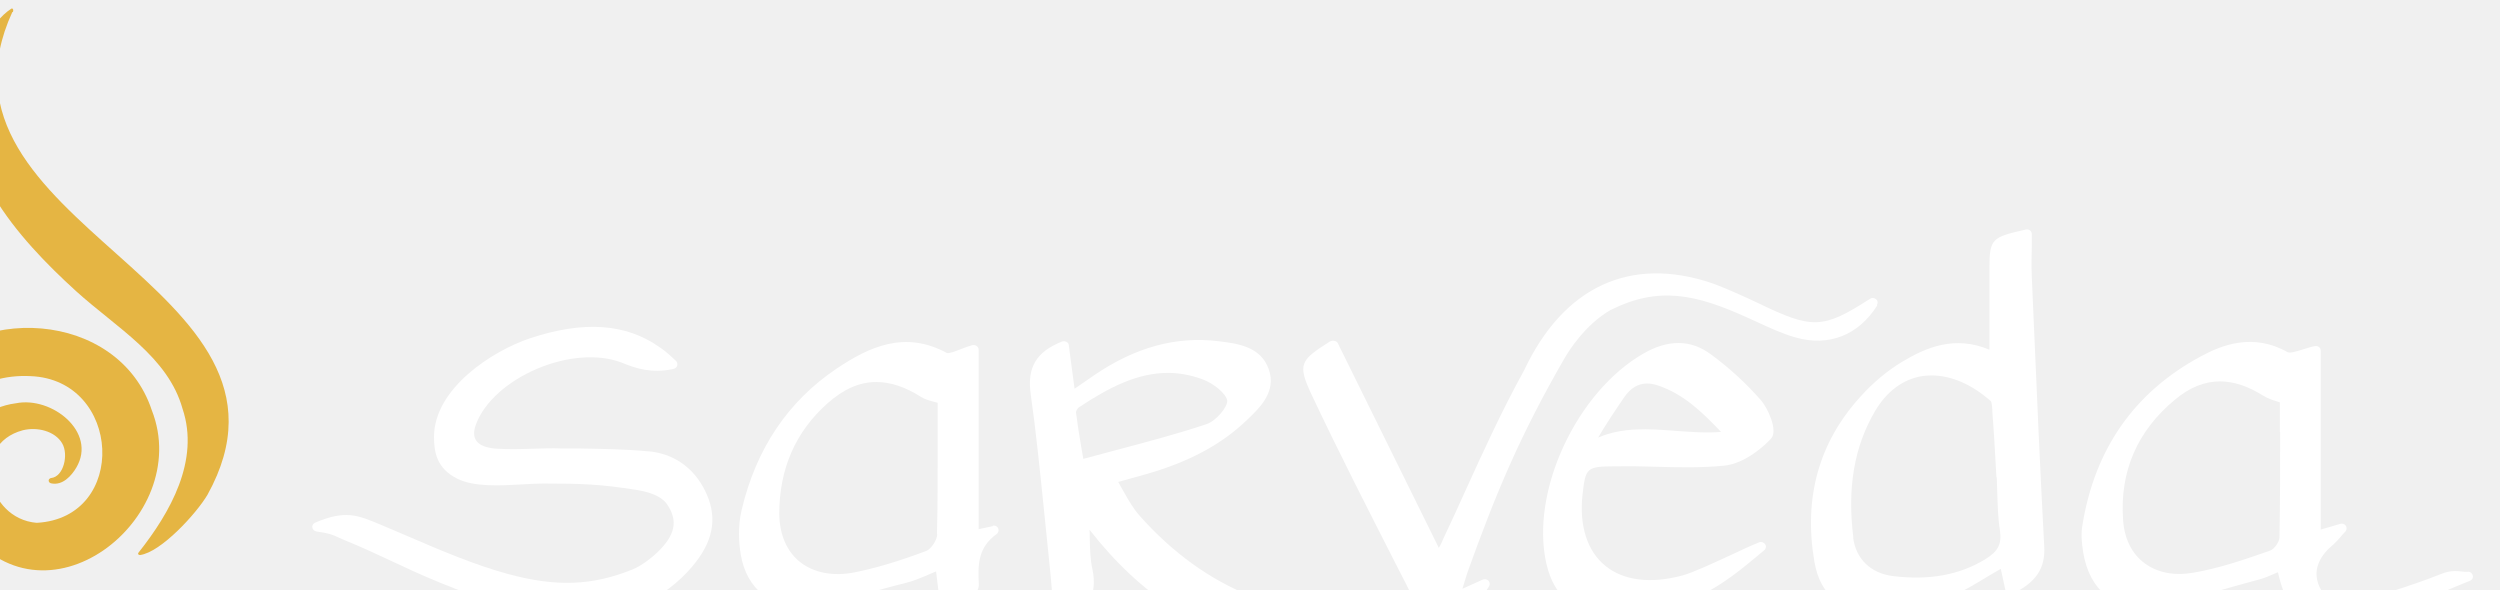
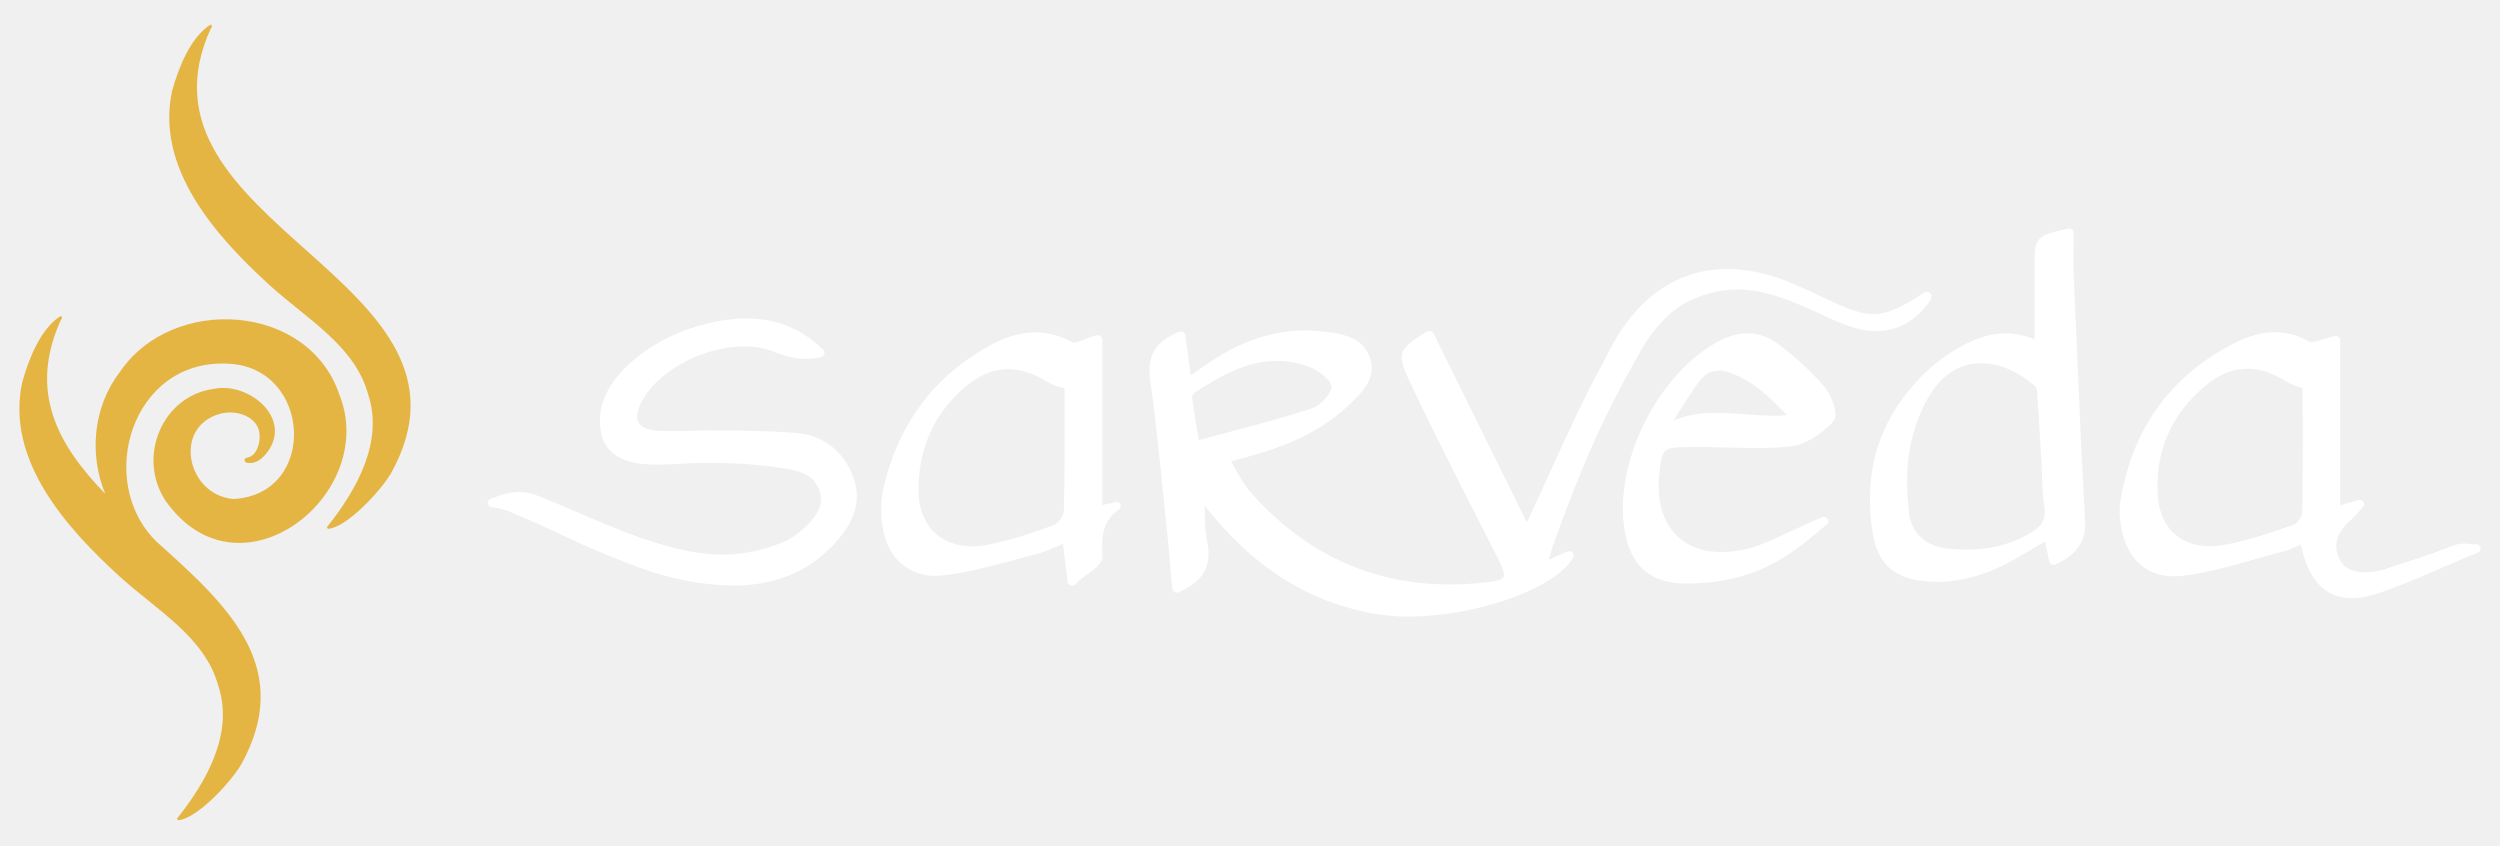
- <svg xmlns="http://www.w3.org/2000/svg" id="Layer_1" version="1.1" viewBox="105 372 955 225">
+ <svg xmlns="http://www.w3.org/2000/svg" id="Layer_1" version="1.1" viewBox="0 0 426 144">
  <defs>
    <style>
      .st0 {
        fill: #e5b543;
      }

      .st1 {
        fill: #fff;
      }
    </style>
  </defs>
  <g>
-     <path class="st0" d="M109.73,376.57l.17.08c.17-.41.25-.89,0-1.22-.09-.16-.17-.16-.26-.16h-.25c-8.25,5.27-13.19,17.92-15.83,27.49-6.89,31.96,18.04,60.02,40.5,80.46,15.49,14.03,35.14,25.06,40.67,44.93,6.64,19.71-4.68,39.66-16.85,54.99-.34.41,0,.89.6.89,8-1.06,21.53-15.82,25.78-23.03,44.67-80.62-111.98-102.84-74.54-184.43Z" />
-     <path class="st0" d="M124.54,554.59c-.43.08-.85.41-.94.81-.08.57.26,1.05.85,1.22,4.51,1.05,8-3.08,9.7-6,8-13.54-9.36-27.33-23.06-24.57-21.61,2.76-32.16,28.31-20.17,46.39,30.38,43.15,88.32-2.35,72.07-43.72-12.68-38.36-69.35-41.77-91.05-9.57-11.21,14.61-12.67,34.3-6.05,50.35-19.31-19.92-32.09-42-18.22-72.23l.17.08c.17-.41.26-.89,0-1.22-.09-.16-.17-.16-.25-.16h-.25c-8.25,5.27-13.19,17.92-15.83,27.49-6.89,31.96,18.04,60.02,40.5,80.46,15.49,14.03,35.14,25.06,40.67,44.93,6.64,19.71-4.68,39.66-16.85,54.99-.34.41,0,.89.59.89,8-1.06,21.53-15.81,25.78-23.03,21.66-39.09-4.01-64.45-31.94-89.51-.01-.01-.02-.03-.03-.04-.19-.15-.35-.31-.53-.46-.83-.75-1.67-1.5-2.51-2.24-25.46-24.83-10.51-75.73,29.42-73.77,34.89,1.3,37.52,54.18,2.38,56.04-19.31-1.62-25.36-30.01-5.28-35.36,5.53-1.38,12.34.32,15.06,5.03,2.47,4.22.59,12.73-4.26,13.22Z" />
+     <path class="st0" d="M35.97,4.76l.07.03c.07-.17.1-.37,0-.5-.04-.07-.07-.07-.11-.07h-.1c-3.39,2.17-5.43,7.37-6.51,11.31-2.83,13.15,7.42,24.69,16.66,33.1,6.37,5.77,14.46,10.31,16.73,18.49,2.73,8.11-1.93,16.32-6.93,22.62-.14.17,0,.37.25.37,3.29-.44,8.86-6.51,10.61-9.48C85.01,47.47,20.56,38.33,35.96,4.76h0Z" />
+     <path class="st0" d="M42.06,78c-.18.03-.35.17-.39.33-.03.23.11.43.35.5,1.86.43,3.29-1.27,3.99-2.47,3.29-5.57-3.85-11.24-9.49-10.11-8.89,1.14-13.23,11.65-8.3,19.09,12.5,17.75,36.34-.97,29.65-17.99-5.22-15.78-28.53-17.19-37.46-3.94-4.61,6.01-5.21,14.11-2.49,20.72-7.94-8.2-13.2-17.28-7.5-29.72l.07.03c.07-.17.11-.37,0-.5-.04-.07-.07-.07-.1-.07h-.1c-3.39,2.17-5.43,7.37-6.51,11.31-2.83,13.15,7.42,24.69,16.66,33.1,6.37,5.77,14.46,10.31,16.73,18.49,2.73,8.11-1.93,16.32-6.93,22.62-.14.17,0,.37.24.37,3.29-.44,8.86-6.5,10.61-9.48,8.91-16.08-1.65-26.52-13.14-36.83,0,0,0-.01-.01-.02-.08-.06-.14-.13-.22-.19-.34-.31-.69-.62-1.03-.92-10.48-10.22-4.32-31.16,12.1-30.35,14.36.53,15.44,22.29.98,23.06-7.94-.67-10.43-12.35-2.17-14.55,2.28-.57,5.08.13,6.2,2.07,1.02,1.74.24,5.24-1.75,5.44h.01Z" />
  </g>
  <g>
-     <path class="st1" d="M822.09,488.73l-.09-.24c.43-.73.34-1.62-.34-2.19-.68-.57-1.62-.65-2.3-.16-18.04,11.6-22.04,11.68-42.8,1.62-3.91-1.87-13.19-6.08-17.7-7.62-31.14-10.46-56.59,1.38-71.65,33.33-8.42,15.25-15.57,30.9-22.46,46.07-2.81,6.25-5.62,12.41-8.59,18.65l-.26.65c-.34.65-.59,1.38-1.28,2.43l-38.63-78.27c-.25-.49-.85-.73-1.36-.81-.51-.16-1.28.08-1.7.32-11.23,7.14-12.42,8.52-6.81,20.44,10.55,22.39,22.04,44.77,33.1,66.5l2.55,4.95c2.13,4.14,4.08,8.27,3.23,9.65-.85,1.38-5.28,2.03-10.04,2.43-37.53,3.57-69.35-9-94.62-37.47-2.38-2.68-4.26-5.92-6.21-9.41-.68-1.13-1.27-2.27-1.96-3.49l2.55-.73c2.72-.73,5.02-1.38,7.32-2.03,17.02-4.78,29.61-11.52,39.57-21.17,4.68-4.46,11.06-10.62,8.08-19.06-3.06-8.84-12.08-9.9-19.32-10.79-16.17-1.95-31.82,2.35-47.48,13.06l-7.4,5.11-2.21-16.63c0-.57-.43-1.06-.94-1.3-.51-.24-1.11-.33-1.7-.08-9.79,3.89-13.36,9.9-11.91,20.03,2.13,15.09,3.66,30.58,5.19,45.5.51,5.27,1.11,10.54,1.62,15.9.6,5.51,1.11,10.95,1.53,16.54l.77,8.36c0,.57.43,1.13.94,1.38.51.33,1.19.33,1.7.08,10.13-4.38,13.87-10.95,11.83-20.84-.85-3.81-.94-7.79-1.02-11.92,0-1.06,0-2.11-.09-3.16,19.74,25.3,42.8,39.98,70.45,44.85,4.34.73,9.02,1.14,13.87,1.14,27.31,0,60.58-11.11,68.33-24.41.42-.65.25-1.54-.26-2.11-.51-.57-1.45-.73-2.21-.41l-7.74,3.49c.77-2.43,1.28-4.3,1.87-6.08,10.81-30.09,19.91-52.07,37.01-81.75,1.7-3,8.08-13.14,17.7-18.65,18.3-9.16,32.5-6.08,52.16,2.84l3.57,1.62c4.77,2.19,9.7,4.54,14.89,6,12.68,3.65,24.08-.81,31.23-12.17ZM518.83,547.29l-.77-4.38c-.85-5.11-1.53-9.25-2.04-13.46,0-.32.51-1.38,1.02-1.78,11.83-7.87,22.63-13.22,34.04-13.22,4.25,0,8.51.73,13.02,2.35,4.6,1.62,9.36,5.68,9.7,8.27.26,2.19-4.17,7.71-7.83,8.92-11.32,3.81-22.89,6.81-35.06,10.06-4,1.06-8,2.11-12.08,3.24Z" />
-     <path class="st1" d="M881.14,477.13v-.08c-.17-3.41-.09-6.89,0-10.46v-5.19c0-.57-.26-1.06-.68-1.38-.43-.33-1.11-.49-1.62-.33-12.85,2.92-13.87,3.41-13.87,14.68v31.23c-13.19-5.6-24.25-.89-33.36,4.62-5.53,3.32-11.06,7.87-15.91,13.3-15.83,17.36-21.78,38.52-17.62,62.94,2.3,13.46,10.47,19.46,26.55,19.55,15.15,0,27.82-6.57,37.1-12.25,1.96-1.22,3.91-2.35,6.04-3.57l1.53-.89,1.79,8.27c.09.57.51.97,1.02,1.22.59.24,1.19.24,1.7,0,8.94-4.3,12.59-9.73,12.08-18.09-1.53-28.63-2.81-57.75-4-85.89l-.77-17.68ZM863.35,585.65c-9.87,6-21.44,8.11-35.23,6.41-8.51-1.05-14.21-6.57-15.23-14.76l.09.08c-2.38-19.06.34-34.87,8.34-48.42,4.51-7.62,10.81-12.17,18.04-13.3,1.19-.16,2.3-.24,3.49-.24,7.49,0,15.4,3.41,22.63,9.81.43.41.51,2.43.6,3.32v.81c.51,6.16.85,12.33,1.19,18.49l.34,6.08s.09.49.17.73c0,1.86.17,3.65.17,5.51.17,4.78.25,9.65,1.02,14.44.77,5.19-.68,8.03-5.62,11.03Z" />
-     <path class="st1" d="M352.73,544.37l.26.08c-9.02-.89-18.21-.97-27.06-1.14h-6.64c-3.32-.16-6.64,0-9.96.08-4.94.16-9.96.32-14.89,0-3.83-.32-6.47-1.38-7.57-3.16-1.02-1.54-1.02-3.73.09-6.49,3.23-8.27,11.91-16.06,23.14-20.84,11.4-4.87,23.48-5.76,32.25-2.43l1.02.41c4.17,1.62,10.38,3.97,18.97,2.03.68-.16,1.19-.65,1.36-1.3.17-.65,0-1.3-.51-1.78-3.83-3.65-5.28-4.54-6.21-5.19-12.85-9.08-29.02-10.22-49.52-3.41-14.12,4.7-36.67,19.06-36.67,37.71,0,5.92,1.11,12,8.85,15.9,6.47,3.24,16.34,2.68,25.02,2.19,2.81-.16,5.53-.32,7.83-.32,14.81,0,21.7.24,35.65,2.43,7.32,1.14,10.3,3.57,11.57,5.35,4.42,6.33,3.32,11.92-3.66,18.57-2.21,2.11-5.96,5.03-9.27,6.41-15.57,6.33-29.44,6.81-48.08,1.7-12.42-3.41-25.44-8.92-37.95-14.35-3.4-1.46-6.81-2.92-10.13-4.3-9.1-3.81-13.61-5.76-25.19-.89-.77.33-1.28,1.06-1.11,1.87.09.81.77,1.38,1.62,1.54,4.85.65,6.13,1.22,8.34,2.27.85.41,1.79.81,2.98,1.3,5.87,2.35,11.66,5.11,17.27,7.7,5.53,2.6,11.23,5.27,17.02,7.62l1.53.65c10.04,4.06,20.51,8.27,31.23,10.46,6.38,1.3,13.87,2.43,21.61,2.43,14.04,0,29.27-3.73,41.78-17.11,8.76-9.41,11.32-18.17,8.08-27.49-1.79-5.03-7.49-16.95-23.06-18.49Z" />
-     <path class="st1" d="M1049.62,591.9c-.17-.81-.85-1.46-1.7-1.54l-.17.08h-1.19c-3.49-.41-5.62-.57-9.02.81-6.3,2.52-12.17,4.46-18.38,6.49-2.89.97-5.87,1.86-8.93,2.92-6.72,2.27-15.49,2.03-18.46-3.08-4.51-7.71,0-13.87,4.68-17.68.85-.73,1.53-1.54,2.55-2.68.51-.65,1.11-1.38,1.96-2.19.51-.65.59-1.46.17-2.19-.43-.65-1.36-.97-2.13-.73l-7.49,2.19v-68.37c0-.57-.26-1.05-.68-1.38-.43-.32-1.02-.49-1.62-.32-1.45.24-2.98.81-4.42,1.22-2.13.65-5.02,1.62-5.96,1.06-13.19-7.46-25.19-2.68-33.1,1.62-25.36,13.63-40.59,35.36-45.27,64.64-.51,2.92-.34,6.25.34,10.38,2.47,14.44,11.91,22.06,25.87,20.28,10.13-1.3,20.17-4.14,29.87-6.9,3.74-1.05,7.4-2.11,11.15-3.08,2.3-.57,4.42-1.54,6.64-2.51.26-.16.51-.24.85-.32,2.3,10.22,6.13,16.71,11.91,19.87,2.64,1.46,5.7,2.19,9.19,2.19s7.4-.73,11.83-2.27c9.45-3.24,17.02-6.57,25.02-10.06,4.85-2.11,9.87-4.3,15.4-6.49.85-.32,1.28-1.13,1.11-1.95ZM975.76,577.38c0,1.54-2.04,4.46-3.57,4.95-9.53,3.33-19.32,6.73-29.27,8.43-7.32,1.3-13.79,0-18.64-3.57-4.94-3.65-7.74-9.33-8.25-16.46-1.36-18.57,5.36-34.14,19.91-46.15,5.53-4.62,11.23-6.89,17.1-6.89,5.28,0,10.81,1.87,16.59,5.51,1.62.97,3.4,1.62,5.1,2.11.34.08.77.24,1.19.41v11.35h.09c0,13.22,0,26.93-.25,40.31Z" />
-     <path class="st1" d="M484.2,572.84v.16l-5.36,1.14v-68.53c0-.57-.25-1.06-.77-1.46-.51-.32-1.11-.41-1.62-.32-1.45.41-2.98.97-4.42,1.54-1.7.65-4.6,1.86-5.36,1.46-16.08-8.76-29.78-2.27-42.12,6-18.55,12.49-30.72,30.58-36.25,54.01-1.53,6.41-1.02,12.81-.34,16.95,2.21,13.3,12,21.01,24.76,19.55,10.04-1.06,20.08-3.81,29.7-6.41,2.98-.81,5.96-1.62,8.93-2.35,3.06-.81,5.96-2.03,8.93-3.33.77-.32,1.53-.65,2.3-.97l1.87,15.41v.16c0,.49.34.89.68,1.22.17.16.43.32.68.41h.08c.17,0,.43.08.6.08.43,0,.93-.16,1.28-.49.17-.16.34-.33.51-.57,1.02-1.22,2.72-2.43,4.42-3.65,3.15-2.27,6.38-4.54,6.21-7.71-.43-7.78-.17-14.11,6.81-19.14.68-.49.93-1.46.59-2.19-.34-.73-1.19-1.22-2.13-.97ZM463.01,576.08c0,2.19-2.3,5.6-4.08,6.33-10.72,4.06-19.57,6.65-27.66,8.27-8,1.54-15.23.16-20.42-3.81-5.28-4.06-8.08-10.62-8.17-18.57,0-17.19,6.21-31.39,18.46-42.26,6.13-5.43,12.17-8.11,18.64-8.11,5.36,0,11.06,1.87,17.02,5.68,1.53.97,3.4,1.46,5.19,1.94.43.08.77.24,1.19.32v11.84c0,13.22.08,25.71-.26,38.36h.09Z" />
-     <path class="st1" d="M758.35,507.23c-7.49-5.52-16.08-5.6-25.44-.24-25.7,14.68-43.48,52.96-37.18,80.37,2.98,12.98,11.15,19.3,24.93,19.3,29.02,0,43.4-12.08,56.16-22.71l2.13-1.78c.68-.57.85-1.54.34-2.27-.51-.73-1.45-1.06-2.3-.73-2.47.97-6.21,2.68-10.13,4.54-7.06,3.24-14.98,6.98-19.14,8.11-12,3.24-22.38,2.03-29.36-3.57-6.98-5.6-10.13-15.25-8.85-27.17,1.19-10.54,1.53-10.87,12.51-10.95,4.94-.08,10.04,0,15.06.16,8.76.24,17.7.48,26.55-.41,8.25-.81,15.83-8.03,17.87-10.3,2.89-3-1.28-11.76-3.74-14.6-5.62-6.41-12.08-12.41-19.4-17.76ZM745,536.58c-9.87-.73-20.08-1.54-29.53,2.6,2.81-4.79,6.13-9.81,9.96-15.41,2.47-3.57,5.36-5.27,8.76-5.27,1.45,0,2.98.32,4.59.89,9.08,3.23,15.62,9.13,23.67,17.6-5.85.48-11.69,0-17.45-.41Z" />
+     <path class="st1" d="M329.06,50.91l-.04-.1c.18-.3.14-.67-.14-.9-.28-.23-.67-.27-.95-.07-7.42,4.77-9.07,4.81-17.61.67-1.61-.77-5.43-2.5-7.28-3.14-12.81-4.3-23.28.57-29.48,13.71-3.46,6.27-6.41,12.71-9.24,18.95-1.16,2.57-2.31,5.11-3.53,7.67l-.11.27c-.14.27-.24.57-.53,1l-15.89-32.2c-.1-.2-.35-.3-.56-.33-.21-.07-.53.03-.7.13-4.62,2.94-5.11,3.51-2.8,8.41,4.34,9.21,9.07,18.42,13.62,27.36l1.05,2.04c.88,1.7,1.68,3.4,1.33,3.97-.35.57-2.17.84-4.13,1-15.44,1.47-28.53-3.7-38.93-15.42-.98-1.1-1.75-2.44-2.56-3.87-.28-.46-.52-.93-.81-1.44l1.05-.3c1.12-.3,2.07-.57,3.01-.84,7-1.97,12.18-4.74,16.28-8.71,1.93-1.84,4.55-4.37,3.32-7.84-1.26-3.64-4.97-4.07-7.95-4.44-6.65-.8-13.09.97-19.54,5.37l-3.04,2.1-.91-6.84c0-.23-.18-.44-.39-.53s-.46-.14-.7-.03c-4.03,1.6-5.5,4.07-4.9,8.24.88,6.21,1.51,12.58,2.14,18.72.21,2.17.46,4.34.67,6.54.25,2.27.46,4.51.63,6.81l.32,3.44c0,.23.18.46.39.57.21.14.49.14.7.03,4.17-1.8,5.71-4.51,4.87-8.57-.35-1.57-.39-3.21-.42-4.9,0-.44,0-.87-.04-1.3,8.12,10.41,17.61,16.45,28.99,18.45,1.79.3,3.71.47,5.71.47,11.24,0,24.92-4.57,28.11-10.04.17-.27.1-.63-.11-.87s-.6-.3-.91-.17l-3.18,1.44c.32-1,.53-1.77.77-2.5,4.45-12.38,8.19-21.42,15.23-33.64.7-1.23,3.32-5.41,7.28-7.67,7.53-3.77,13.37-2.5,21.46,1.17l1.47.67c1.96.9,3.99,1.87,6.13,2.47,5.22,1.5,9.91-.33,12.85-5.01h0ZM204.29,75l-.32-1.8c-.35-2.1-.63-3.81-.84-5.54,0-.13.21-.57.42-.73,4.87-3.24,9.31-5.44,14.01-5.44,1.75,0,3.5.3,5.36.97,1.89.67,3.85,2.34,3.99,3.4.11.9-1.72,3.17-3.22,3.67-4.66,1.57-9.42,2.8-14.43,4.14-1.65.44-3.29.87-4.97,1.33h0Z" />
+     <path class="st1" d="M353.35,46.13v-.03c-.07-1.4-.04-2.83,0-4.3v-2.14c0-.23-.11-.44-.28-.57-.18-.14-.46-.2-.67-.14-5.29,1.2-5.71,1.4-5.71,6.04v12.85c-5.43-2.3-9.98-.37-13.73,1.9-2.28,1.37-4.55,3.24-6.55,5.47-6.51,7.14-8.96,15.85-7.25,25.9.95,5.54,4.31,8.01,10.92,8.04,6.23,0,11.45-2.7,15.26-5.04.81-.5,1.61-.97,2.49-1.47l.63-.37.74,3.4c.04.23.21.4.42.5.24.1.49.1.7,0,3.68-1.77,5.18-4,4.97-7.44-.63-11.78-1.16-23.76-1.65-35.34l-.32-7.27h0ZM346.03,90.78c-4.06,2.47-8.82,3.34-14.49,2.64-3.5-.43-5.85-2.7-6.27-6.07l.04.03c-.98-7.84.14-14.35,3.43-19.92,1.86-3.14,4.45-5.01,7.42-5.47.49-.07.95-.1,1.44-.1,3.08,0,6.34,1.4,9.31,4.04.18.17.21,1,.25,1.37v.33c.21,2.53.35,5.07.49,7.61l.14,2.5s.04.2.07.3c0,.77.07,1.5.07,2.27.07,1.97.1,3.97.42,5.94.32,2.14-.28,3.3-2.31,4.54h0Z" />
+     <path class="st1" d="M135.95,73.8l.11.03c-3.71-.37-7.49-.4-11.13-.47h-2.73c-1.37-.07-2.73,0-4.1.03-2.03.07-4.1.13-6.13,0-1.58-.13-2.66-.57-3.11-1.3-.42-.63-.42-1.53.04-2.67,1.33-3.4,4.9-6.61,9.52-8.57,4.69-2,9.66-2.37,13.27-1l.42.17c1.72.67,4.27,1.63,7.8.84.28-.07.49-.27.56-.53.07-.27,0-.53-.21-.73-1.58-1.5-2.17-1.87-2.56-2.14-5.29-3.74-11.94-4.2-20.37-1.4-5.81,1.93-15.09,7.84-15.09,15.52,0,2.44.46,4.94,3.64,6.54,2.66,1.33,6.72,1.1,10.29.9,1.16-.07,2.28-.13,3.22-.13,6.09,0,8.93.1,14.67,1,3.01.47,4.24,1.47,4.76,2.2,1.82,2.6,1.37,4.9-1.51,7.64-.91.87-2.45,2.07-3.81,2.64-6.41,2.6-12.11,2.8-19.78.7-5.11-1.4-10.47-3.67-15.61-5.9-1.4-.6-2.8-1.2-4.17-1.77-3.74-1.57-5.6-2.37-10.36-.37-.32.14-.53.44-.46.77.04.33.32.57.67.63,2,.27,2.52.5,3.43.93.35.17.74.33,1.23.53,2.42.97,4.8,2.1,7.11,3.17,2.28,1.07,4.62,2.17,7,3.14l.63.27c4.13,1.67,8.44,3.4,12.85,4.3,2.62.53,5.71,1,8.89,1,5.78,0,12.04-1.53,17.19-7.04,3.6-3.87,4.66-7.48,3.32-11.31-.74-2.07-3.08-6.97-9.49-7.61h0Z" />
+     <path class="st1" d="M422.67,93.35c-.07-.33-.35-.6-.7-.63l-.07.03h-.49c-1.44-.17-2.31-.23-3.71.33-2.59,1.04-5.01,1.84-7.56,2.67-1.19.4-2.42.77-3.67,1.2-2.76.93-6.37.84-7.6-1.27-1.86-3.17,0-5.71,1.93-7.27.35-.3.63-.63,1.05-1.1.21-.27.46-.57.81-.9.21-.27.24-.6.07-.9-.18-.27-.56-.4-.88-.3l-3.08.9v-28.13c0-.23-.11-.43-.28-.57-.18-.13-.42-.2-.67-.13-.6.1-1.23.33-1.82.5-.88.27-2.07.67-2.45.44-5.43-3.07-10.36-1.1-13.62.67-10.43,5.61-16.7,14.55-18.63,26.6-.21,1.2-.14,2.57.14,4.27,1.02,5.94,4.9,9.08,10.64,8.34,4.17-.53,8.3-1.7,12.29-2.84,1.54-.43,3.04-.87,4.59-1.27.95-.23,1.82-.63,2.73-1.03.11-.07.21-.1.35-.13.95,4.2,2.52,6.88,4.9,8.18,1.09.6,2.35.9,3.78.9s3.04-.3,4.87-.93c3.89-1.33,7-2.7,10.29-4.14,2-.87,4.06-1.77,6.34-2.67.35-.13.53-.46.46-.8h0ZM392.28,87.38c0,.63-.84,1.84-1.47,2.04-3.92,1.37-7.95,2.77-12.04,3.47-3.01.53-5.67,0-7.67-1.47-2.03-1.5-3.18-3.84-3.39-6.77-.56-7.64,2.21-14.05,8.19-18.99,2.28-1.9,4.62-2.83,7.04-2.83,2.17,0,4.45.77,6.83,2.27.67.4,1.4.67,2.1.87.14.03.32.1.49.17v4.67h.04c0,5.44,0,11.08-.1,16.59h0Z" />
+     <path class="st1" d="M190.04,85.51v.07l-2.21.47v-28.2c0-.23-.1-.44-.32-.6-.21-.13-.46-.17-.67-.13-.6.17-1.23.4-1.82.63-.7.27-1.89.77-2.21.6-6.62-3.6-12.25-.93-17.33,2.47-7.63,5.14-12.64,12.58-14.91,22.22-.63,2.64-.42,5.27-.14,6.97.91,5.47,4.94,8.64,10.19,8.04,4.13-.44,8.26-1.57,12.22-2.64,1.23-.33,2.45-.67,3.67-.97,1.26-.33,2.45-.84,3.67-1.37.32-.13.63-.27.95-.4l.77,6.34v.07c0,.2.14.37.28.5.07.07.18.13.28.17h.03c.07,0,.18.03.25.03.18,0,.38-.07.53-.2.07-.07.14-.14.21-.23.42-.5,1.12-1,1.82-1.5,1.3-.93,2.62-1.87,2.56-3.17-.18-3.2-.07-5.81,2.8-7.87.28-.2.38-.6.24-.9s-.49-.5-.88-.4h0ZM181.32,86.84c0,.9-.95,2.3-1.68,2.6-4.41,1.67-8.05,2.74-11.38,3.4-3.29.63-6.27.07-8.4-1.57-2.17-1.67-3.32-4.37-3.36-7.64,0-7.07,2.56-12.92,7.6-17.39,2.52-2.23,5.01-3.34,7.67-3.34,2.21,0,4.55.77,7,2.34.63.4,1.4.6,2.14.8.18.03.32.1.49.13v4.87c0,5.44.03,10.58-.11,15.78h.04Z" />
+     <path class="st1" d="M302.83,58.52c-3.08-2.27-6.62-2.3-10.47-.1-10.57,6.04-17.89,21.79-15.3,33.07,1.23,5.34,4.59,7.94,10.26,7.94,11.94,0,17.86-4.97,23.11-9.34l.88-.73c.28-.23.35-.63.14-.93-.21-.3-.6-.44-.95-.3-1.02.4-2.56,1.1-4.17,1.87-2.9,1.33-6.16,2.87-7.87,3.34-4.94,1.33-9.21.84-12.08-1.47-2.87-2.3-4.17-6.27-3.64-11.18.49-4.34.63-4.47,5.15-4.51,2.03-.03,4.13,0,6.2.07,3.6.1,7.28.2,10.92-.17,3.39-.33,6.51-3.3,7.35-4.24,1.19-1.23-.53-4.84-1.54-6.01-2.31-2.64-4.97-5.11-7.98-7.31h0ZM297.34,70.59c-4.06-.3-8.26-.63-12.15,1.07,1.16-1.97,2.52-4.04,4.1-6.34,1.02-1.47,2.21-2.17,3.6-2.17.6,0,1.23.13,1.89.37,3.74,1.33,6.43,3.76,9.74,7.24-2.41.2-4.81,0-7.18-.17Z" />
  </g>
</svg>
